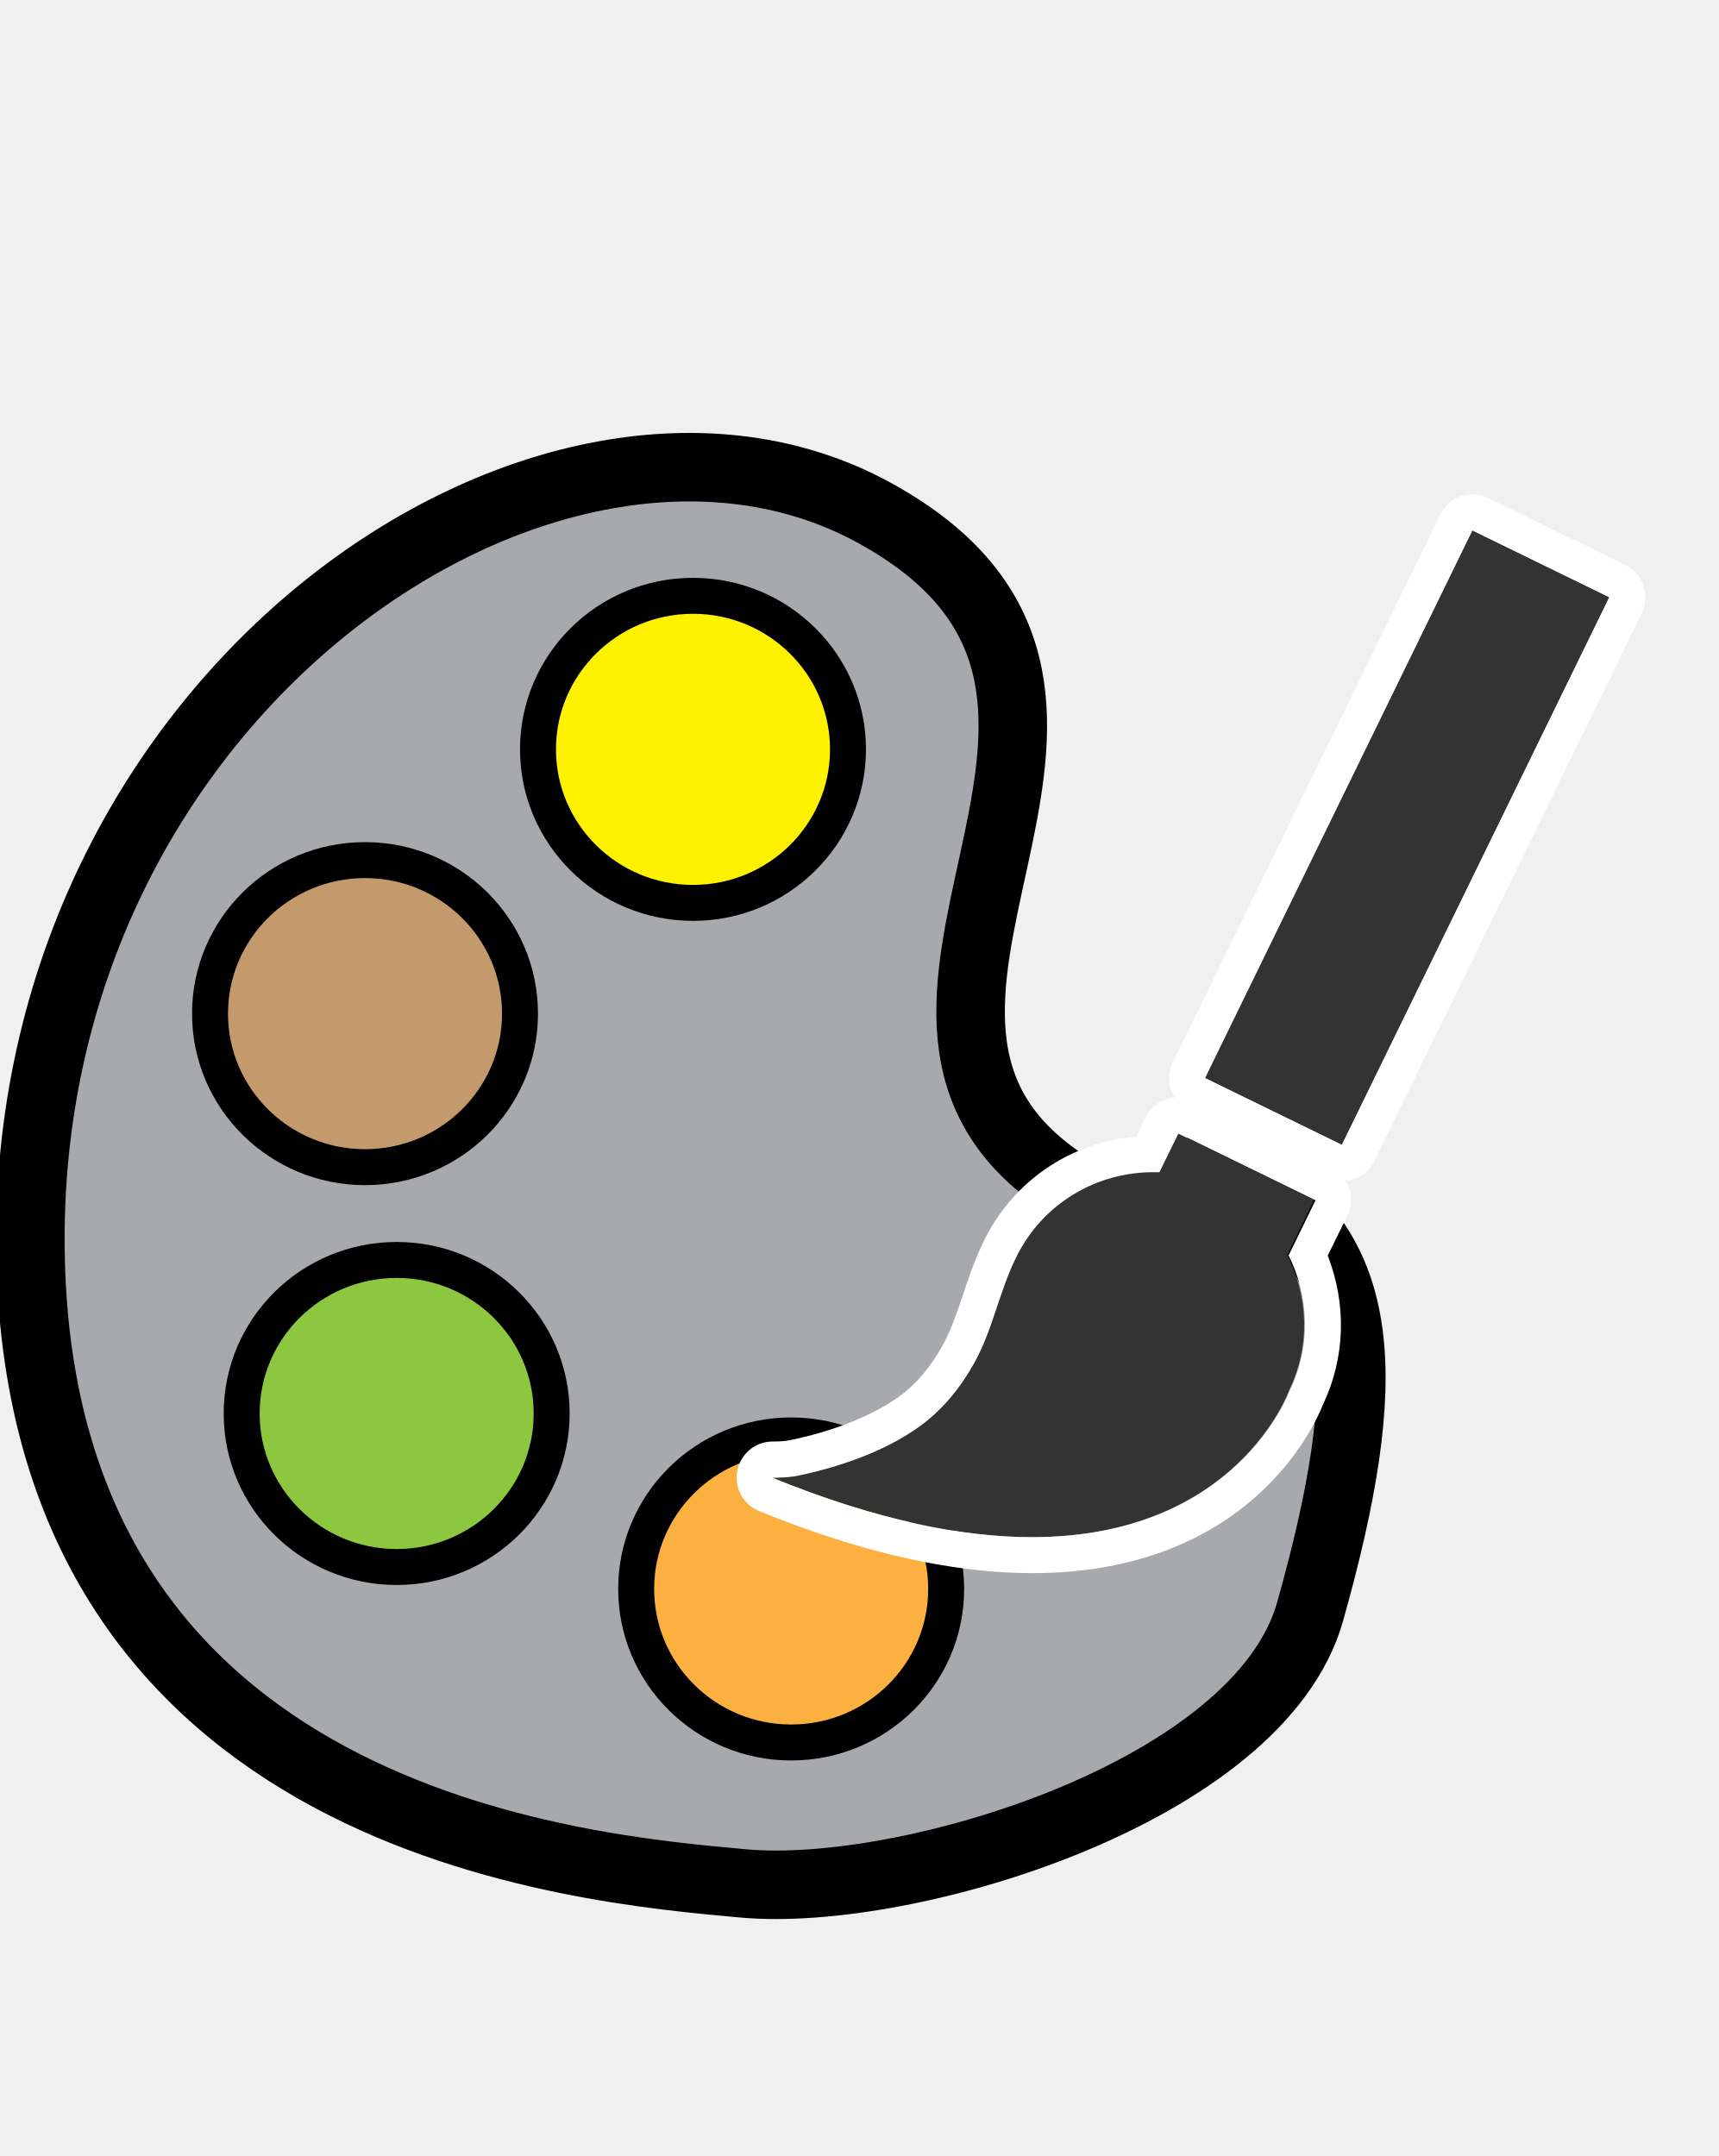
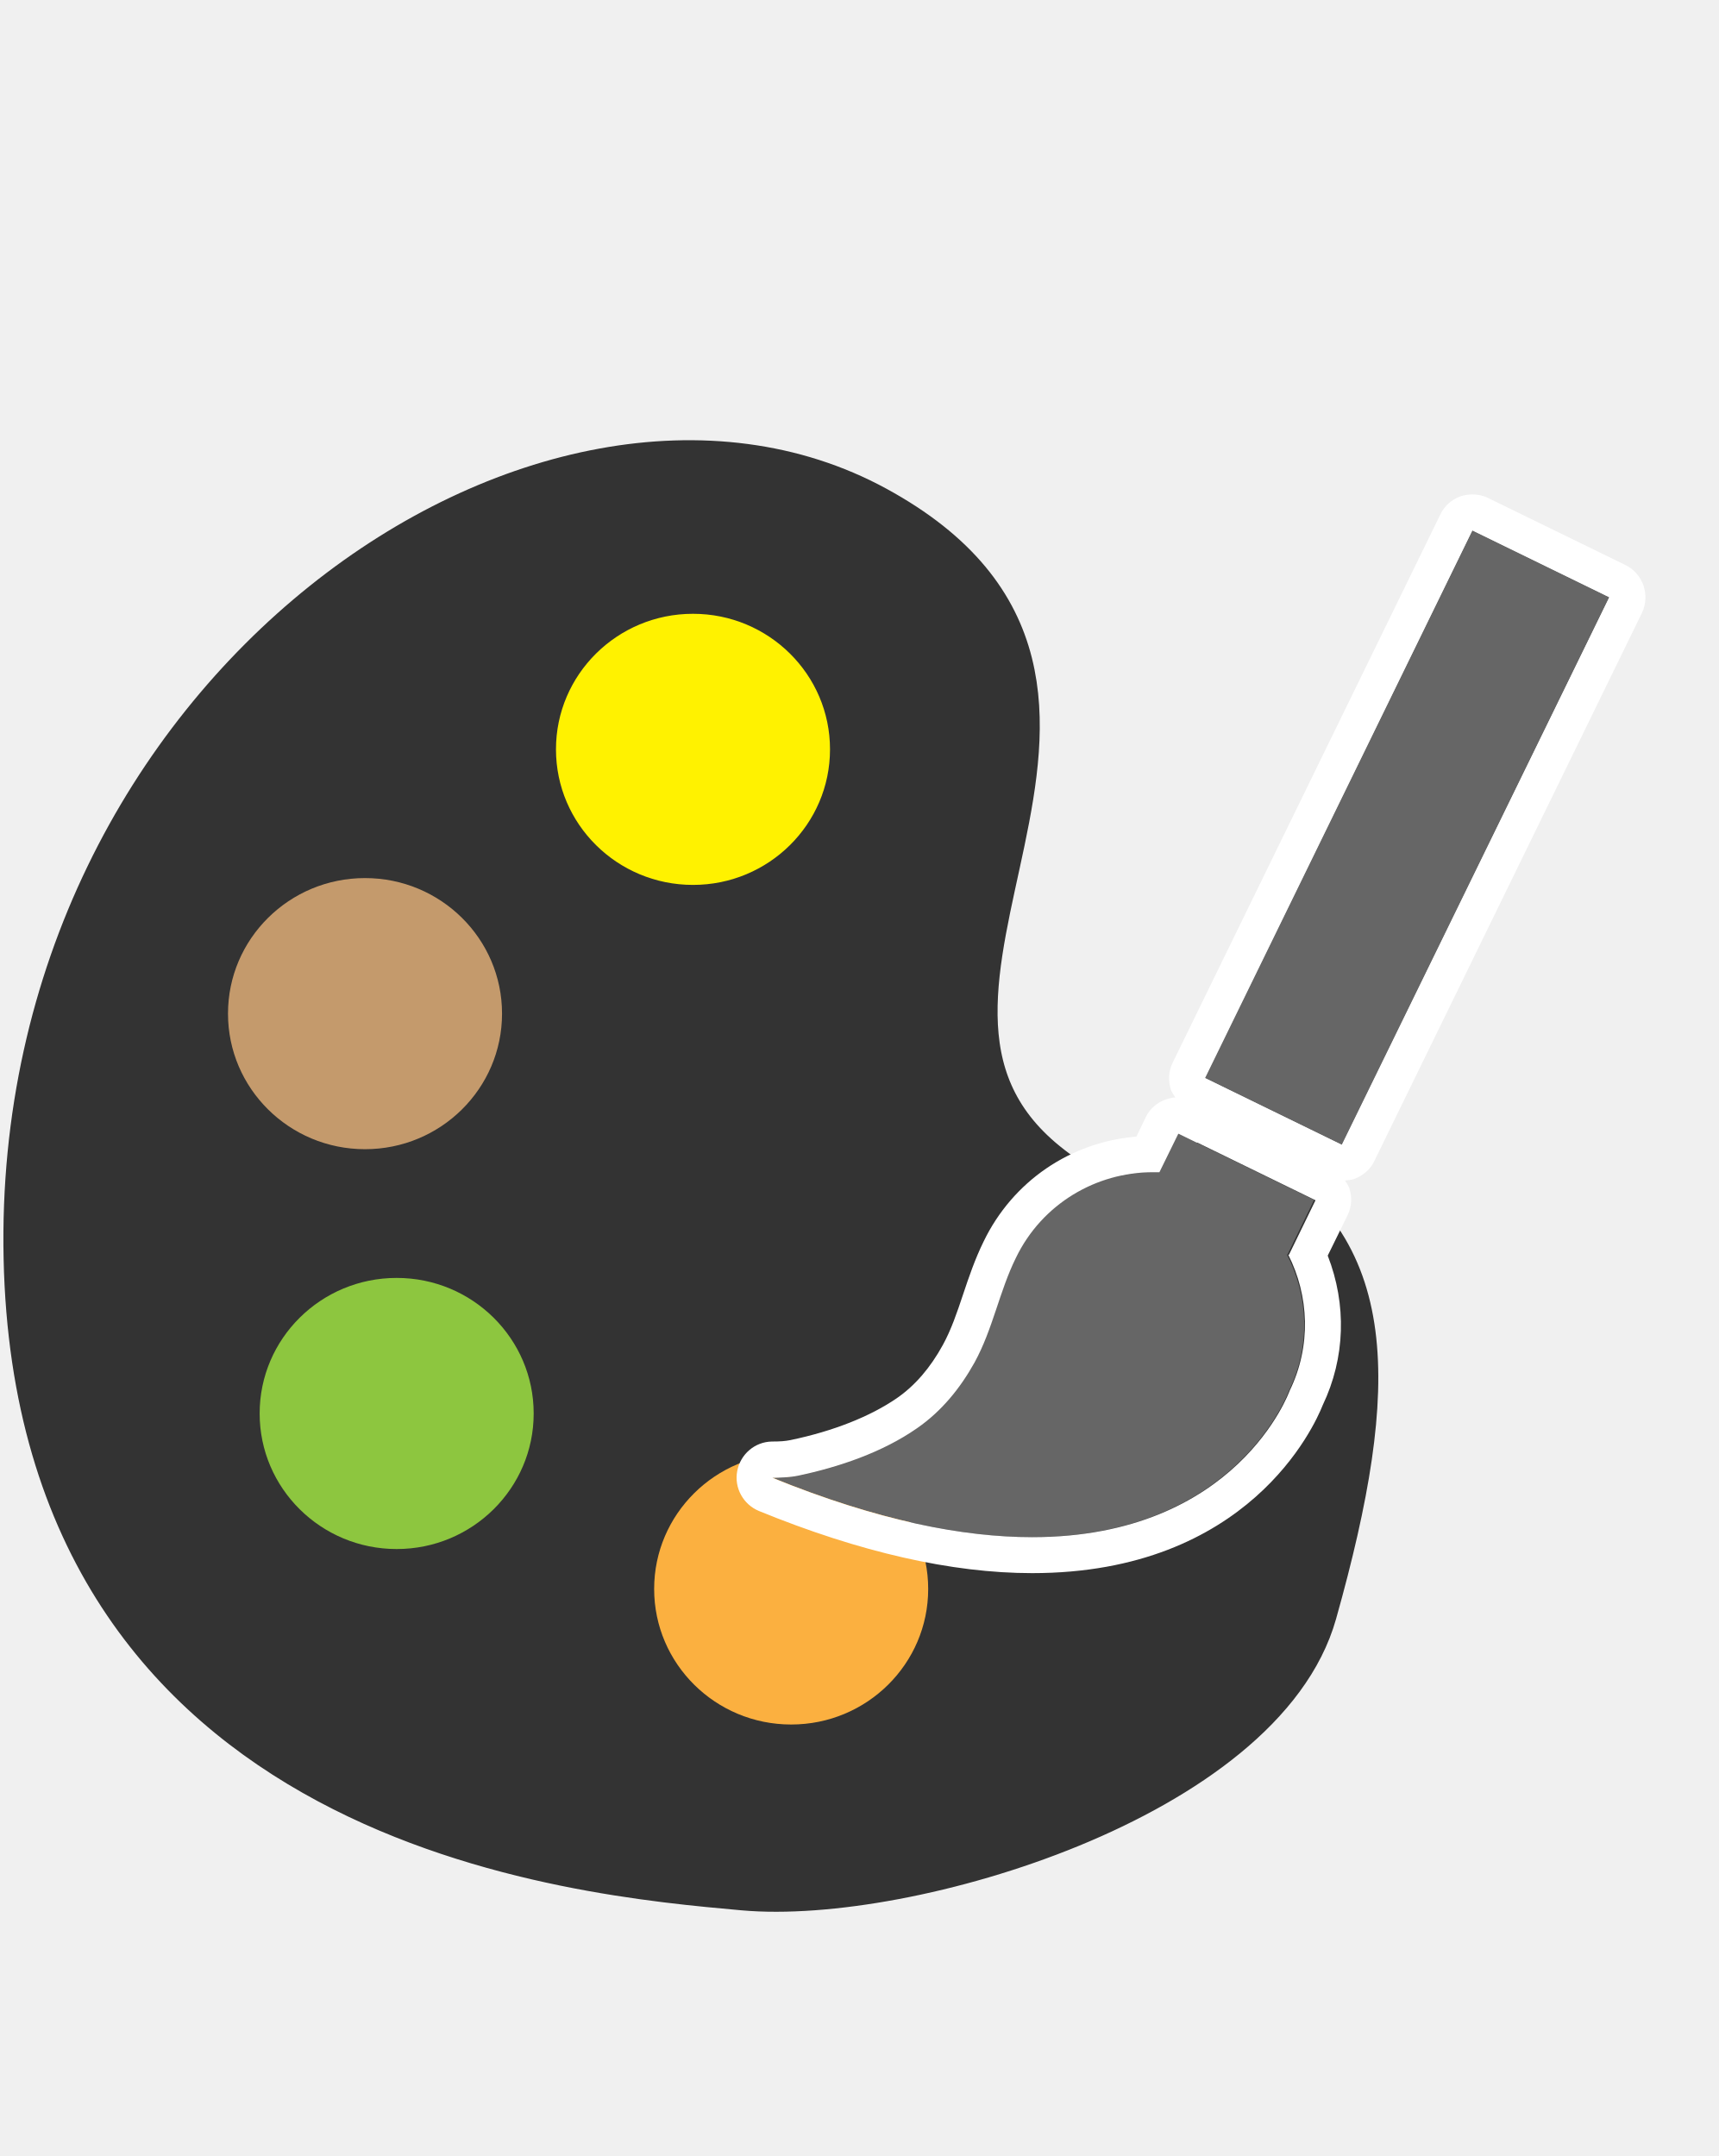
- <svg xmlns="http://www.w3.org/2000/svg" version="1.1" id="Layer_1" x="0px" y="0px" width="47.8px" height="59.96px" viewBox="0 0 47.8 59.96" enable-background="new 0 0 47.8 59.96" xml:space="preserve">
-   <path fill="#A7A9AC" stroke="#000000" stroke-width="1.905" stroke-miterlimit="10" d="M29,32.46c-6.01-4.87,4.26-13.32-4.71-18.21  c-8.97-4.89-23.78,5-23.44,20.74c0.34,15.74,15.3,16.98,19.83,17.39c4.53,0.41,14.34-2.54,15.75-7.56  c1.82-6.47,1.68-10.08-1.93-12.11C32.52,31.59,32.2,35.05,29,32.46z" />
-   <ellipse fill="#FBB040" stroke="#000000" stroke-miterlimit="10" cx="22" cy="44.19" rx="4.31" ry="4.27" />
-   <ellipse fill="#8DC63F" stroke="#000000" stroke-miterlimit="10" cx="11.03" cy="39.31" rx="4.31" ry="4.27" />
-   <ellipse fill="#C49A6C" stroke="#000000" stroke-miterlimit="10" cx="10.15" cy="28.19" rx="4.31" ry="4.27" />
-   <ellipse fill="#FFF200" stroke="#000000" stroke-miterlimit="10" cx="19.27" cy="20.84" rx="4.31" ry="4.27" />
-   <rect x="-6.01" y="0" fill="none" width="59.82" height="59.82" />
+ <svg xmlns="http://www.w3.org/2000/svg" xmlns:xlink="http://www.w3.org/1999/xlink" version="1.1" id="Layer_1" x="0px" y="0px" width="47.8px" height="59.96px" viewBox="0 0 47.8 59.96" enable-background="new 0 0 47.8 59.96" xml:space="preserve">
+   <defs>
+     <style type="text/css" id="current-color-scheme">
+ * { color: #333; }
+ .ColorScheme-Text { color: #333; }
+ .ColorScheme-Text-Disabled { color: #666; }
+ .ColorScheme-Background { color: #fff; }
+ </style>
+     <path id="palette-outline" stroke-width="1.5" stroke-miterlimit="10" d="M29,32.46c-6.01-4.87,4.26-13.32-4.71-18.21  c-8.97-4.89-23.78,5-23.44,20.74c0.34,15.74,15.3,16.98,19.83,17.39c4.53,0.41,14.34-2.54,15.75-7.56  c1.82-6.47,1.68-10.08-1.93-12.11C32.52,31.59,32.2,35.05,29,32.46z" />
+   </defs>
+   <use class="ColorScheme-Background" fill="currentColor" stroke="none" xlink:href="#palette-outline" />
+   <use class="ColorScheme-Text-Disabled" fill="currentColor" stroke="none" opacity="0.4" xlink:href="#palette-outline" />
+   <use class="ColorScheme-Text-Disabled" fill="none" stroke="currentColor" xlink:href="#palette-outline" />
+   <g style="ColorScheme-Text" stroke="currentColor">
+     <ellipse fill="#FBB040" stroke-miterlimit="10" cx="22" cy="44.19" rx="4.31" ry="4.27" />
+     <ellipse fill="#8DC63F" stroke-miterlimit="10" cx="11.03" cy="39.31" rx="4.31" ry="4.27" />
+     <ellipse fill="#C49A6C" stroke-miterlimit="10" cx="10.15" cy="28.19" rx="4.31" ry="4.27" />
+     <ellipse fill="#FFF200" stroke-miterlimit="10" cx="19.27" cy="20.84" rx="4.31" ry="4.27" />
+   </g>
  <g>
-     <rect x="37.01" y="14.82" transform="matrix(0.8987 0.4385 -0.4385 0.8987 14.1796 -14.7986)" fill="#333333" width="4.24" height="16.95" />
-     <path fill="#333333" d="M32.23,32.59c-0.06,0-0.12,0-0.18,0c-1.57,0-3.07,0.87-3.81,2.38c-0.46,0.94-0.64,1.98-1.15,2.91   c-0.4,0.72-0.92,1.36-1.6,1.83c-0.96,0.67-2.17,1.08-3.32,1.32c-0.24,0.05-0.46,0.06-0.71,0.06c2.95,1.2,5.32,1.66,7.22,1.66   c5.71,0,7.16-4.07,7.16-4.07c0.61-1.25,0.54-2.65-0.06-3.8l0.02,0.01l0.74-1.52l-3.81-1.86L32.23,32.59z" />
-     <path fill="#FFFFFF" d="M45.19,15.71l-3.81-1.86c-0.14-0.07-0.29-0.1-0.44-0.1c-0.11,0-0.22,0.02-0.32,0.05   c-0.25,0.09-0.46,0.27-0.57,0.51l-7.44,15.24c-0.12,0.24-0.13,0.51-0.05,0.76c0.03,0.08,0.08,0.14,0.12,0.21   c-0.34,0.03-0.66,0.22-0.82,0.55l-0.26,0.54c-1.83,0.15-3.44,1.24-4.25,2.92c-0.24,0.49-0.41,0.99-0.57,1.47   c-0.17,0.51-0.33,0.98-0.56,1.4c-0.35,0.64-0.78,1.14-1.29,1.49c-0.73,0.5-1.75,0.91-2.95,1.16c-0.15,0.03-0.29,0.04-0.52,0.04   c-0.47,0.01-0.87,0.35-0.96,0.82c-0.09,0.47,0.17,0.93,0.6,1.11c2.81,1.15,5.37,1.73,7.6,1.73c6.02,0,7.85-4.09,8.08-4.67   c0.63-1.32,0.67-2.8,0.14-4.16l0.55-1.12c0.12-0.24,0.13-0.51,0.05-0.76c-0.03-0.08-0.08-0.14-0.12-0.21   c0.08-0.01,0.17-0.01,0.25-0.04c0.25-0.09,0.46-0.27,0.57-0.51l7.44-15.24C45.89,16.55,45.69,15.95,45.19,15.71z M35.86,38.68   c0,0-1.45,4.07-7.16,4.07c-1.9,0-4.27-0.45-7.22-1.65c0.25-0.01,0.46-0.01,0.71-0.06c1.14-0.24,2.35-0.65,3.31-1.32   c0.68-0.47,1.2-1.11,1.6-1.83c0.51-0.93,0.69-1.98,1.15-2.91c0.73-1.51,2.24-2.38,3.81-2.38c0.06,0,0.12,0,0.18,0l0.53-1.08   l3.81,1.86l-0.74,1.52l-0.02-0.01C36.4,36.03,36.47,37.43,35.86,38.68z M37.31,31.84l-3.81-1.86l7.44-15.23l3.81,1.86L37.31,31.84z   " />
+     <rect class="ColorScheme-Text-Disabled" fill="currentColor" x="37.01" y="14.82" transform="matrix(0.8987 0.4385 -0.4385 0.8987 14.1796 -14.7986)" width="4.24" height="16.95" />
+     <path class="ColorScheme-Text-Disabled" fill="currentColor" d="M32.23,32.59c-0.06,0-0.12,0-0.18,0c-1.57,0-3.07,0.87-3.81,2.38c-0.46,0.94-0.64,1.98-1.15,2.91   c-0.4,0.72-0.92,1.36-1.6,1.83c-0.96,0.67-2.17,1.08-3.32,1.32c-0.24,0.05-0.46,0.06-0.71,0.06c2.95,1.2,5.32,1.66,7.22,1.66   c5.71,0,7.16-4.07,7.16-4.07c0.61-1.25,0.54-2.65-0.06-3.8l0.02,0.01l0.74-1.52l-3.81-1.86L32.23,32.59z" />
+     <path class="ColorScheme-Background" fill="currentColor" d="M45.19,15.71l-3.81-1.86c-0.14-0.07-0.29-0.1-0.44-0.1c-0.11,0-0.22,0.02-0.32,0.05   c-0.25,0.09-0.46,0.27-0.57,0.51l-7.44,15.24c-0.12,0.24-0.13,0.51-0.05,0.76c0.03,0.08,0.08,0.14,0.12,0.21   c-0.34,0.03-0.66,0.22-0.82,0.55l-0.26,0.54c-1.83,0.15-3.44,1.24-4.25,2.92c-0.24,0.49-0.41,0.99-0.57,1.47   c-0.17,0.51-0.33,0.98-0.56,1.4c-0.35,0.64-0.78,1.14-1.29,1.49c-0.73,0.5-1.75,0.91-2.95,1.16c-0.15,0.03-0.29,0.04-0.52,0.04   c-0.47,0.01-0.87,0.35-0.96,0.82c-0.09,0.47,0.17,0.93,0.6,1.11c2.81,1.15,5.37,1.73,7.6,1.73c6.02,0,7.85-4.09,8.08-4.67   c0.63-1.32,0.67-2.8,0.14-4.16l0.55-1.12c0.12-0.24,0.13-0.51,0.05-0.76c-0.03-0.08-0.08-0.14-0.12-0.21   c0.08-0.01,0.17-0.01,0.25-0.04c0.25-0.09,0.46-0.27,0.57-0.51l7.44-15.24C45.89,16.55,45.69,15.95,45.19,15.71z M35.86,38.68   c0,0-1.45,4.07-7.16,4.07c-1.9,0-4.27-0.45-7.22-1.65c0.25-0.01,0.46-0.01,0.71-0.06c1.14-0.24,2.35-0.65,3.31-1.32   c0.68-0.47,1.2-1.11,1.6-1.83c0.51-0.93,0.69-1.98,1.15-2.91c0.73-1.51,2.24-2.38,3.81-2.38c0.06,0,0.12,0,0.18,0l0.53-1.08   l3.81,1.86l-0.74,1.52l-0.02-0.01C36.4,36.03,36.47,37.43,35.86,38.68z M37.31,31.84l-3.81-1.86l7.44-15.23l3.81,1.86L37.31,31.84z   " />
  </g>
</svg>
